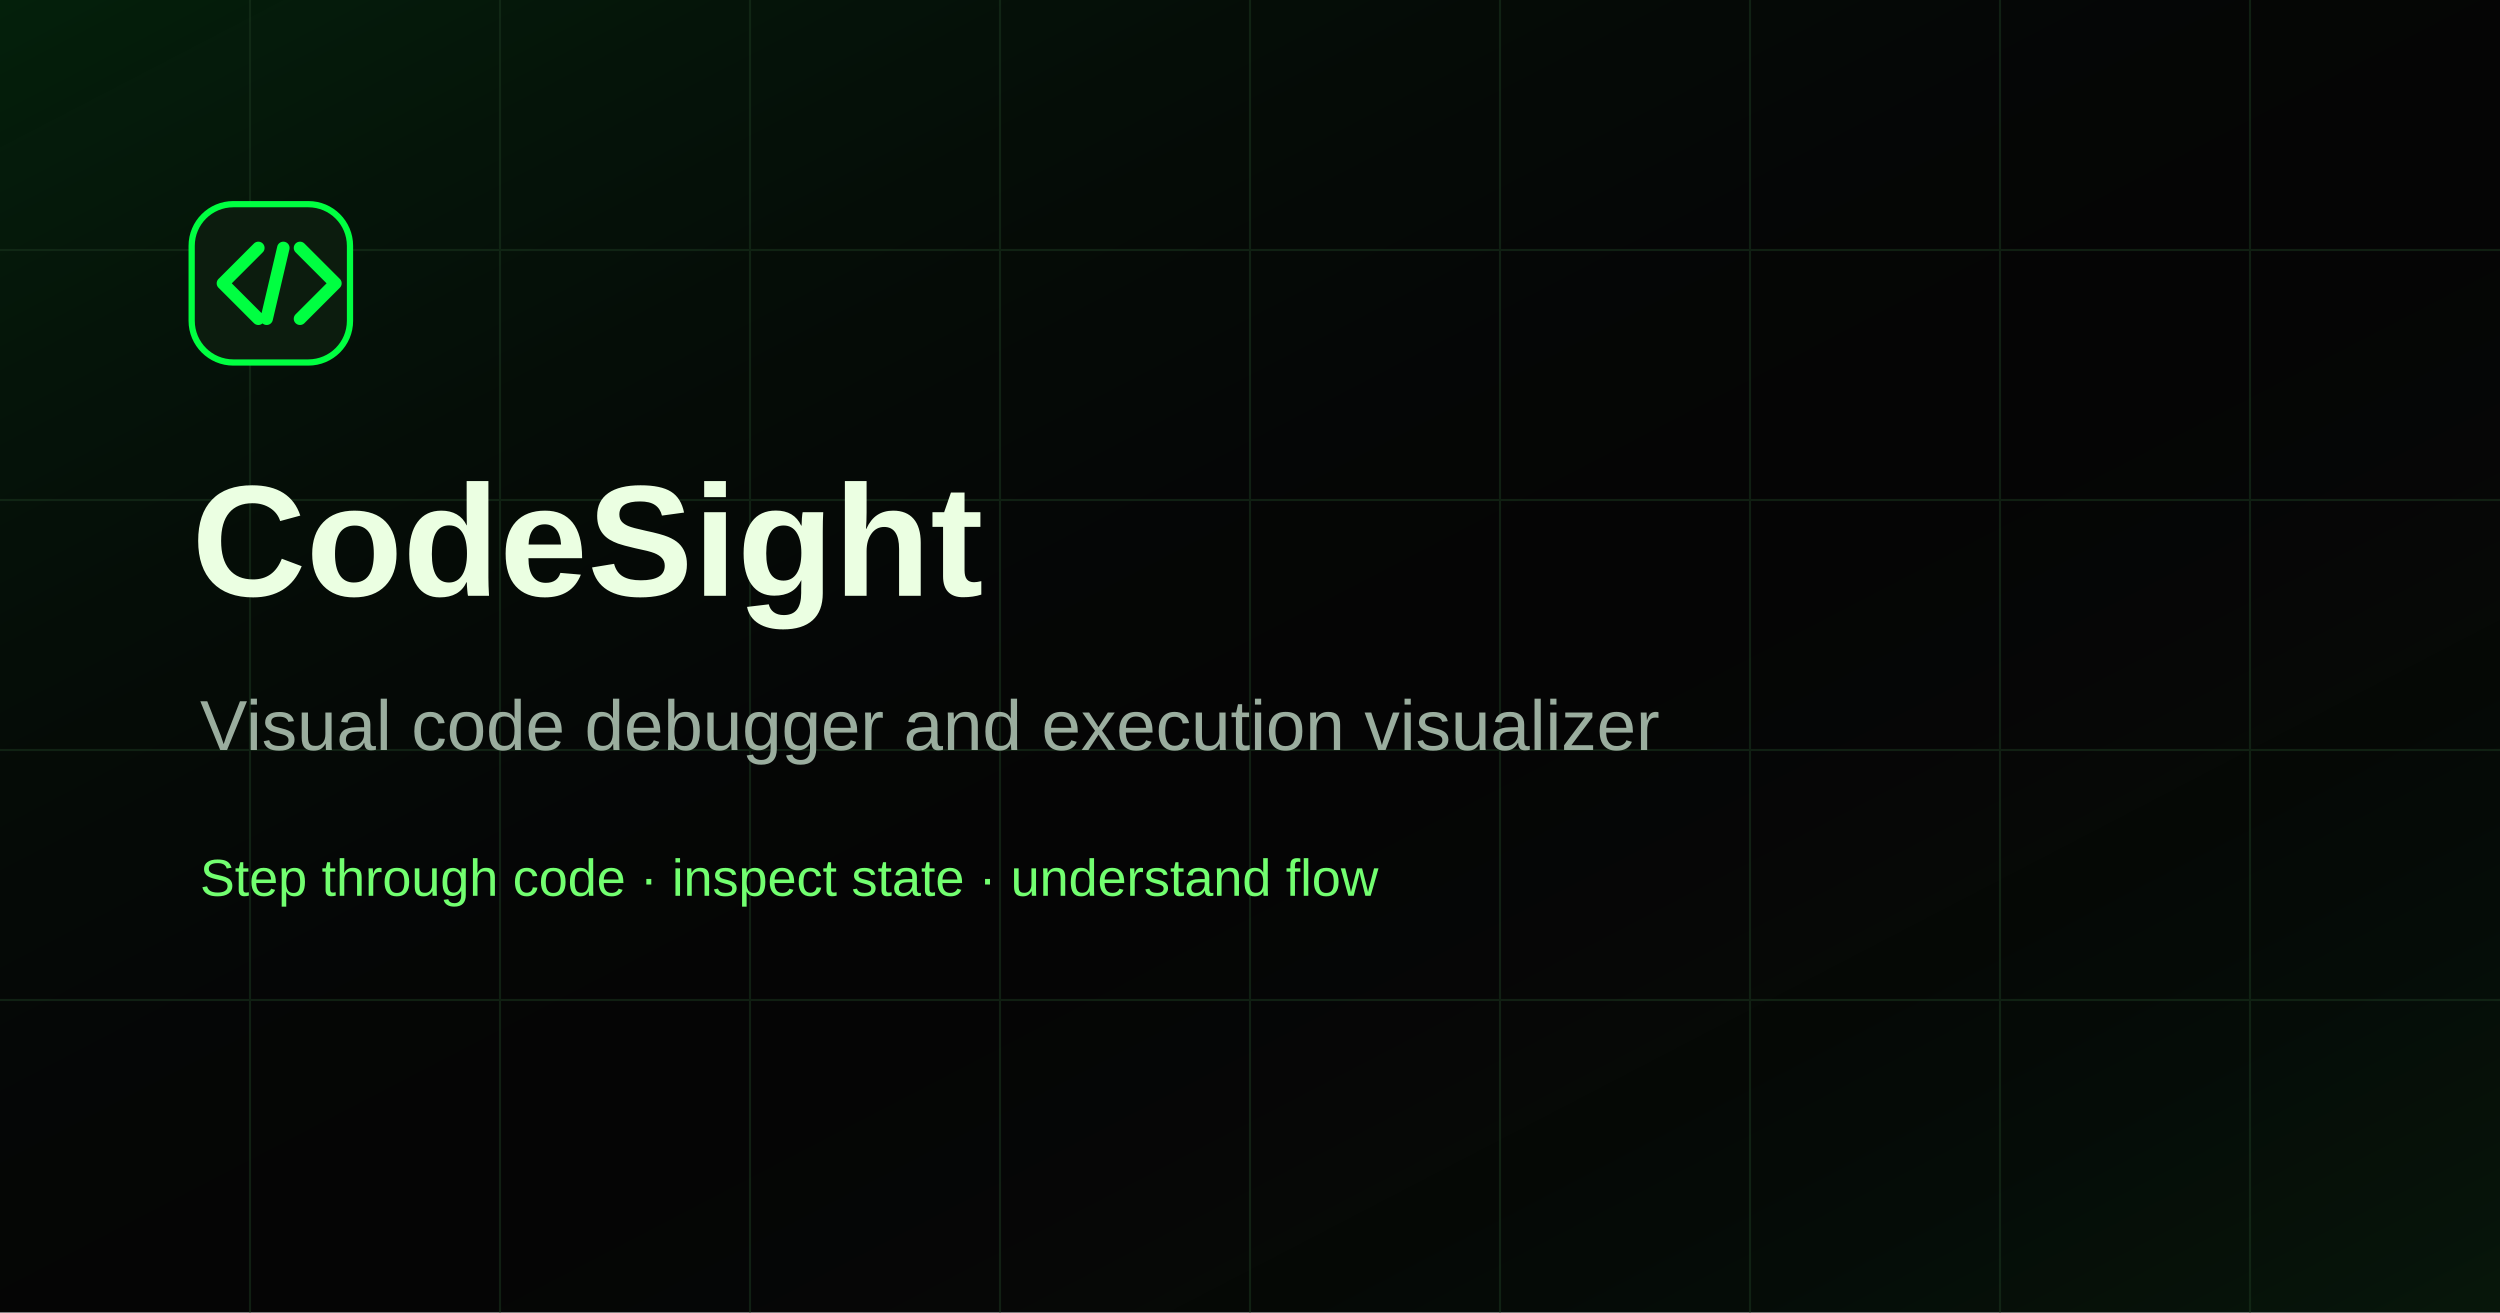
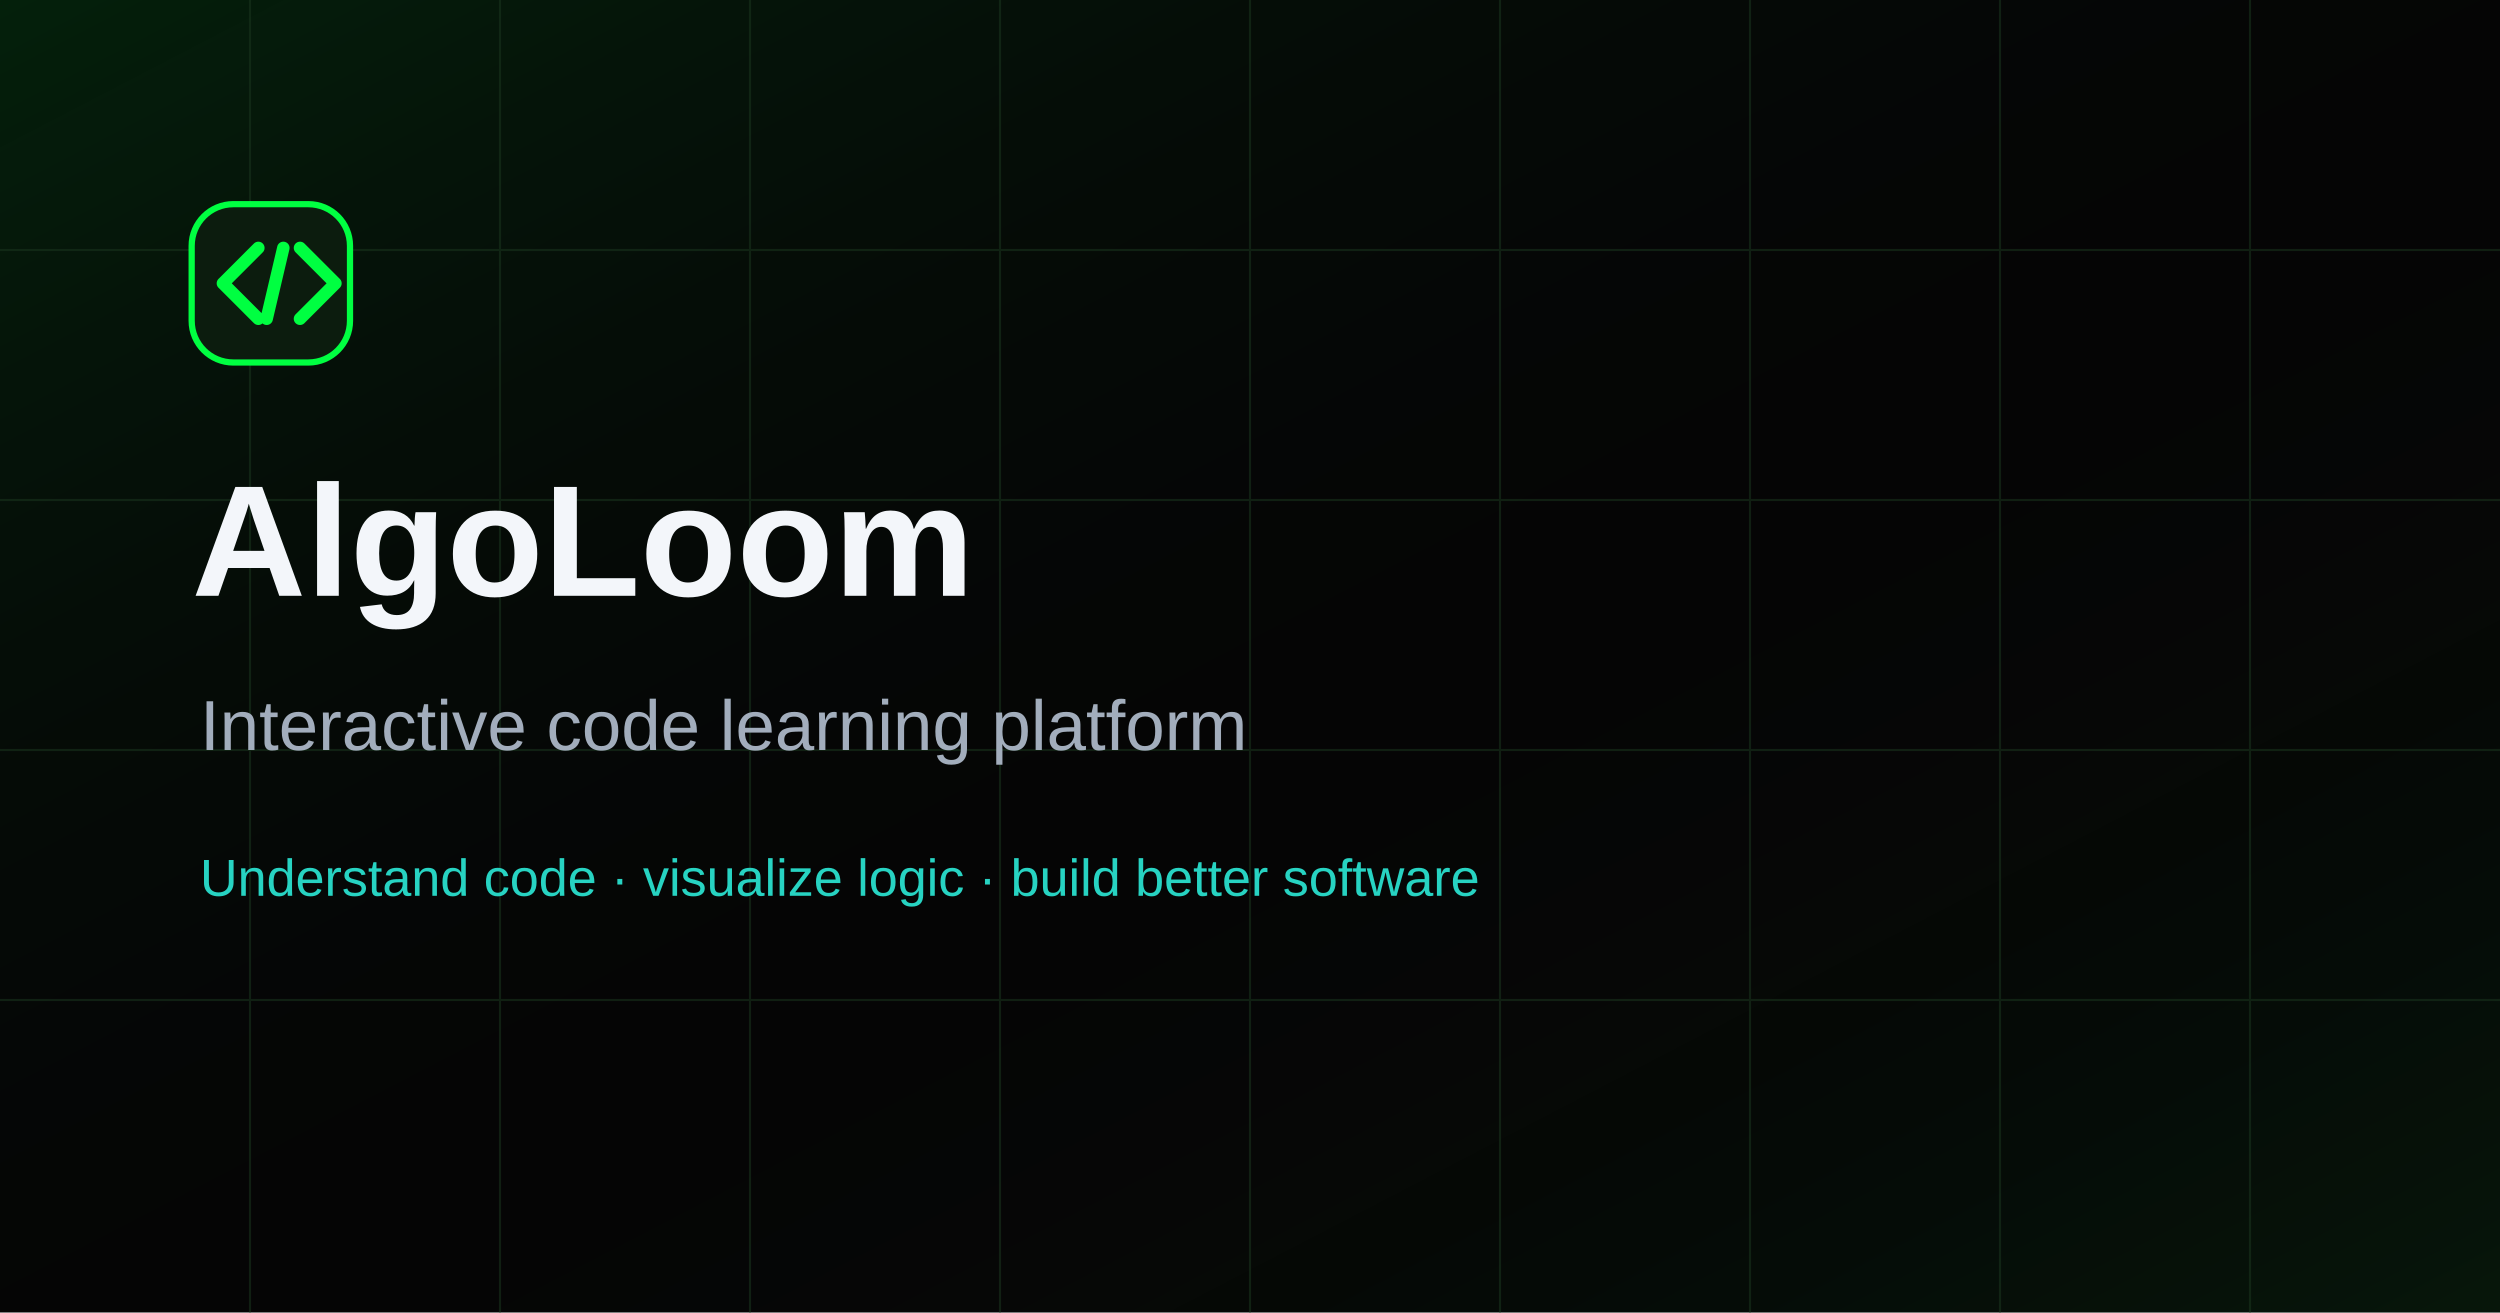
<svg xmlns="http://www.w3.org/2000/svg" width="1200" height="630" viewBox="0 0 1200 630">
  <rect width="1200" height="630" fill="#050505" />
  <path d="M0 0h1200v630H0z" fill="url(#g)" opacity=".7" />
  <g fill="none" stroke="#19351d" opacity=".55">
    <path d="M0 120h1200M0 240h1200M0 360h1200M0 480h1200M120 0v630M240 0v630M360 0v630M480 0v630M600 0v630M720 0v630M840 0v630M960 0v630M1080 0v630" />
  </g>
  <rect x="92" y="98" width="76" height="76" rx="20" fill="#0c1c0e" stroke="#00ff41" stroke-width="3" />
  <path d="m124 119-17 17 17 17m12-34-8 34m16-34 17 17-17 17" fill="none" stroke="#00ff41" stroke-linecap="round" stroke-linejoin="round" stroke-width="6" />
-   <text x="92" y="286" fill="#ebffe2" font-family="Arial, sans-serif" font-size="76" font-weight="700">CodeSight</text>
-   <text x="96" y="360" fill="#9aad9e" font-family="Arial, sans-serif" font-size="34">Visual code debugger and execution visualizer</text>
-   <text x="96" y="430" fill="#72ff70" font-family="Arial, sans-serif" font-size="25">Step through code · inspect state · understand flow</text>
+   <text x="92" y="286" fill="#F3F6FA" font-family="Arial, sans-serif" font-size="76" font-weight="700">AlgoLoom</text>
+   <text x="96" y="360" fill="#A2ADBC" font-family="Arial, sans-serif" font-size="34">Interactive code learning platform</text>
+   <text x="96" y="430" fill="#27D3C2" font-family="Arial, sans-serif" font-size="25">Understand code · visualize logic · build better software</text>
  <defs>
    <linearGradient id="g" x1="0" y1="0" x2="1" y2="1">
      <stop stop-color="#00ff41" stop-opacity=".16" />
      <stop offset=".55" stop-color="#050505" stop-opacity="0" />
      <stop offset="1" stop-color="#0b4c1a" stop-opacity=".35" />
    </linearGradient>
  </defs>
</svg>
